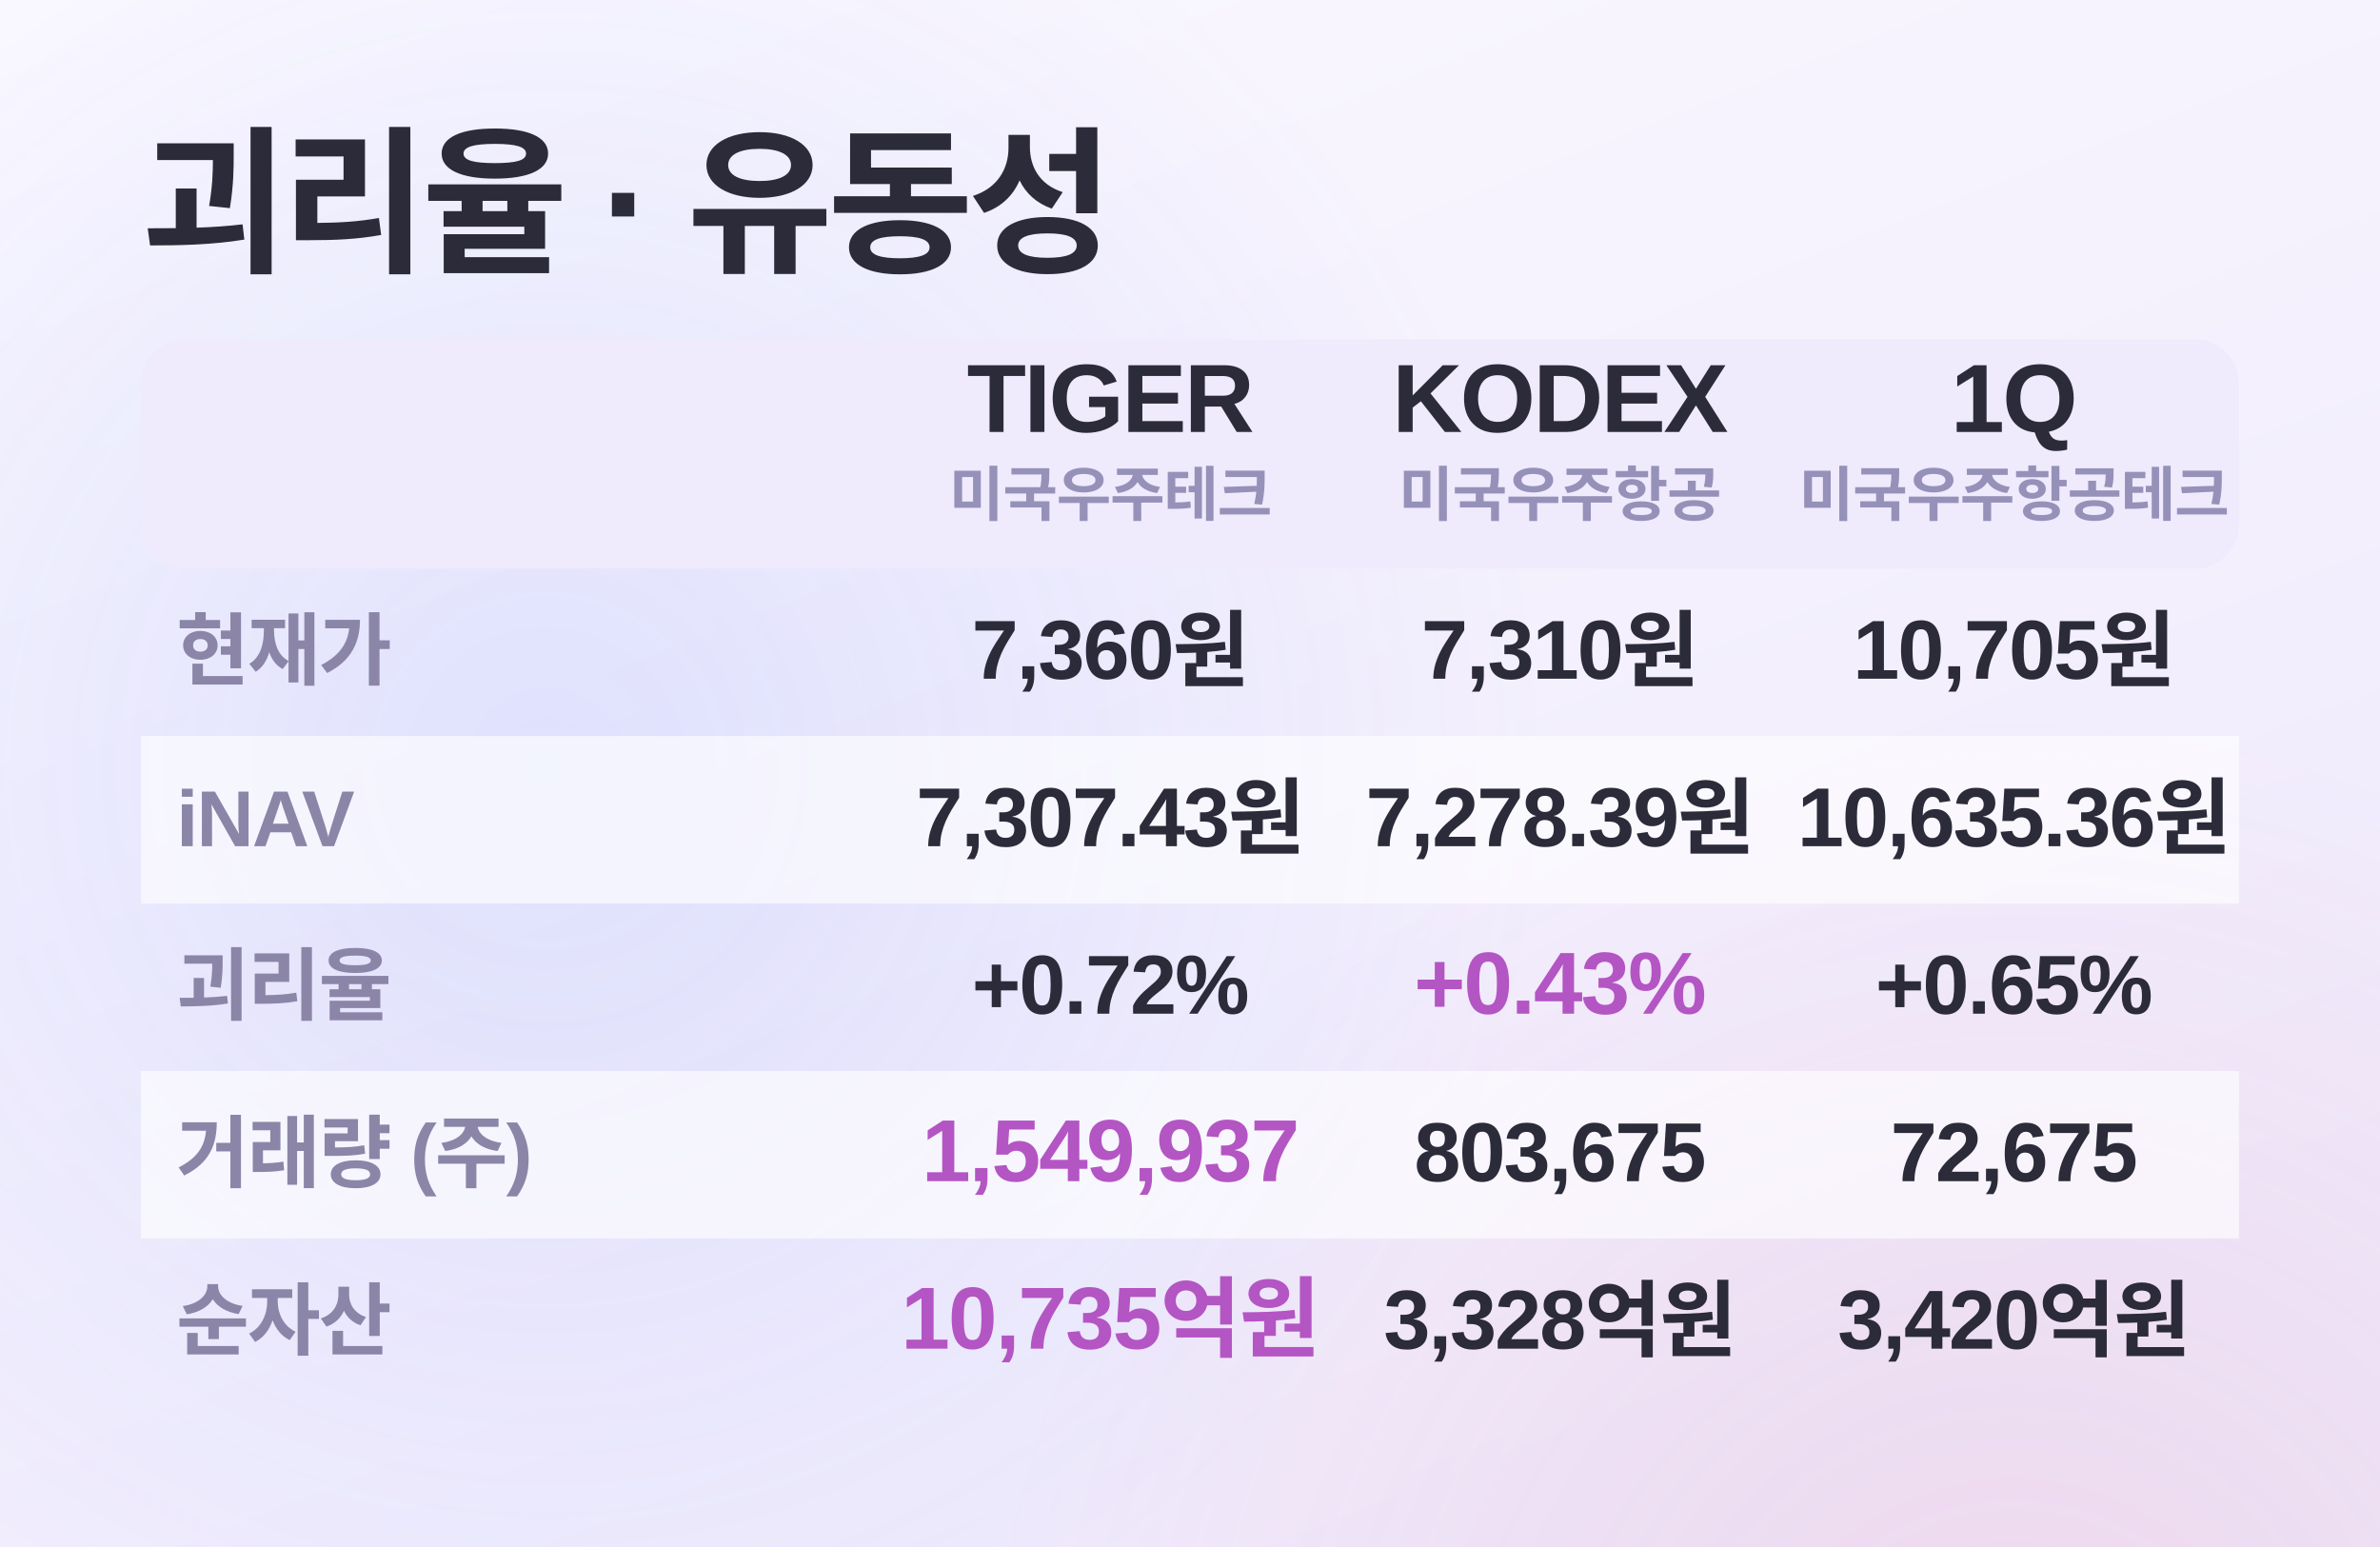
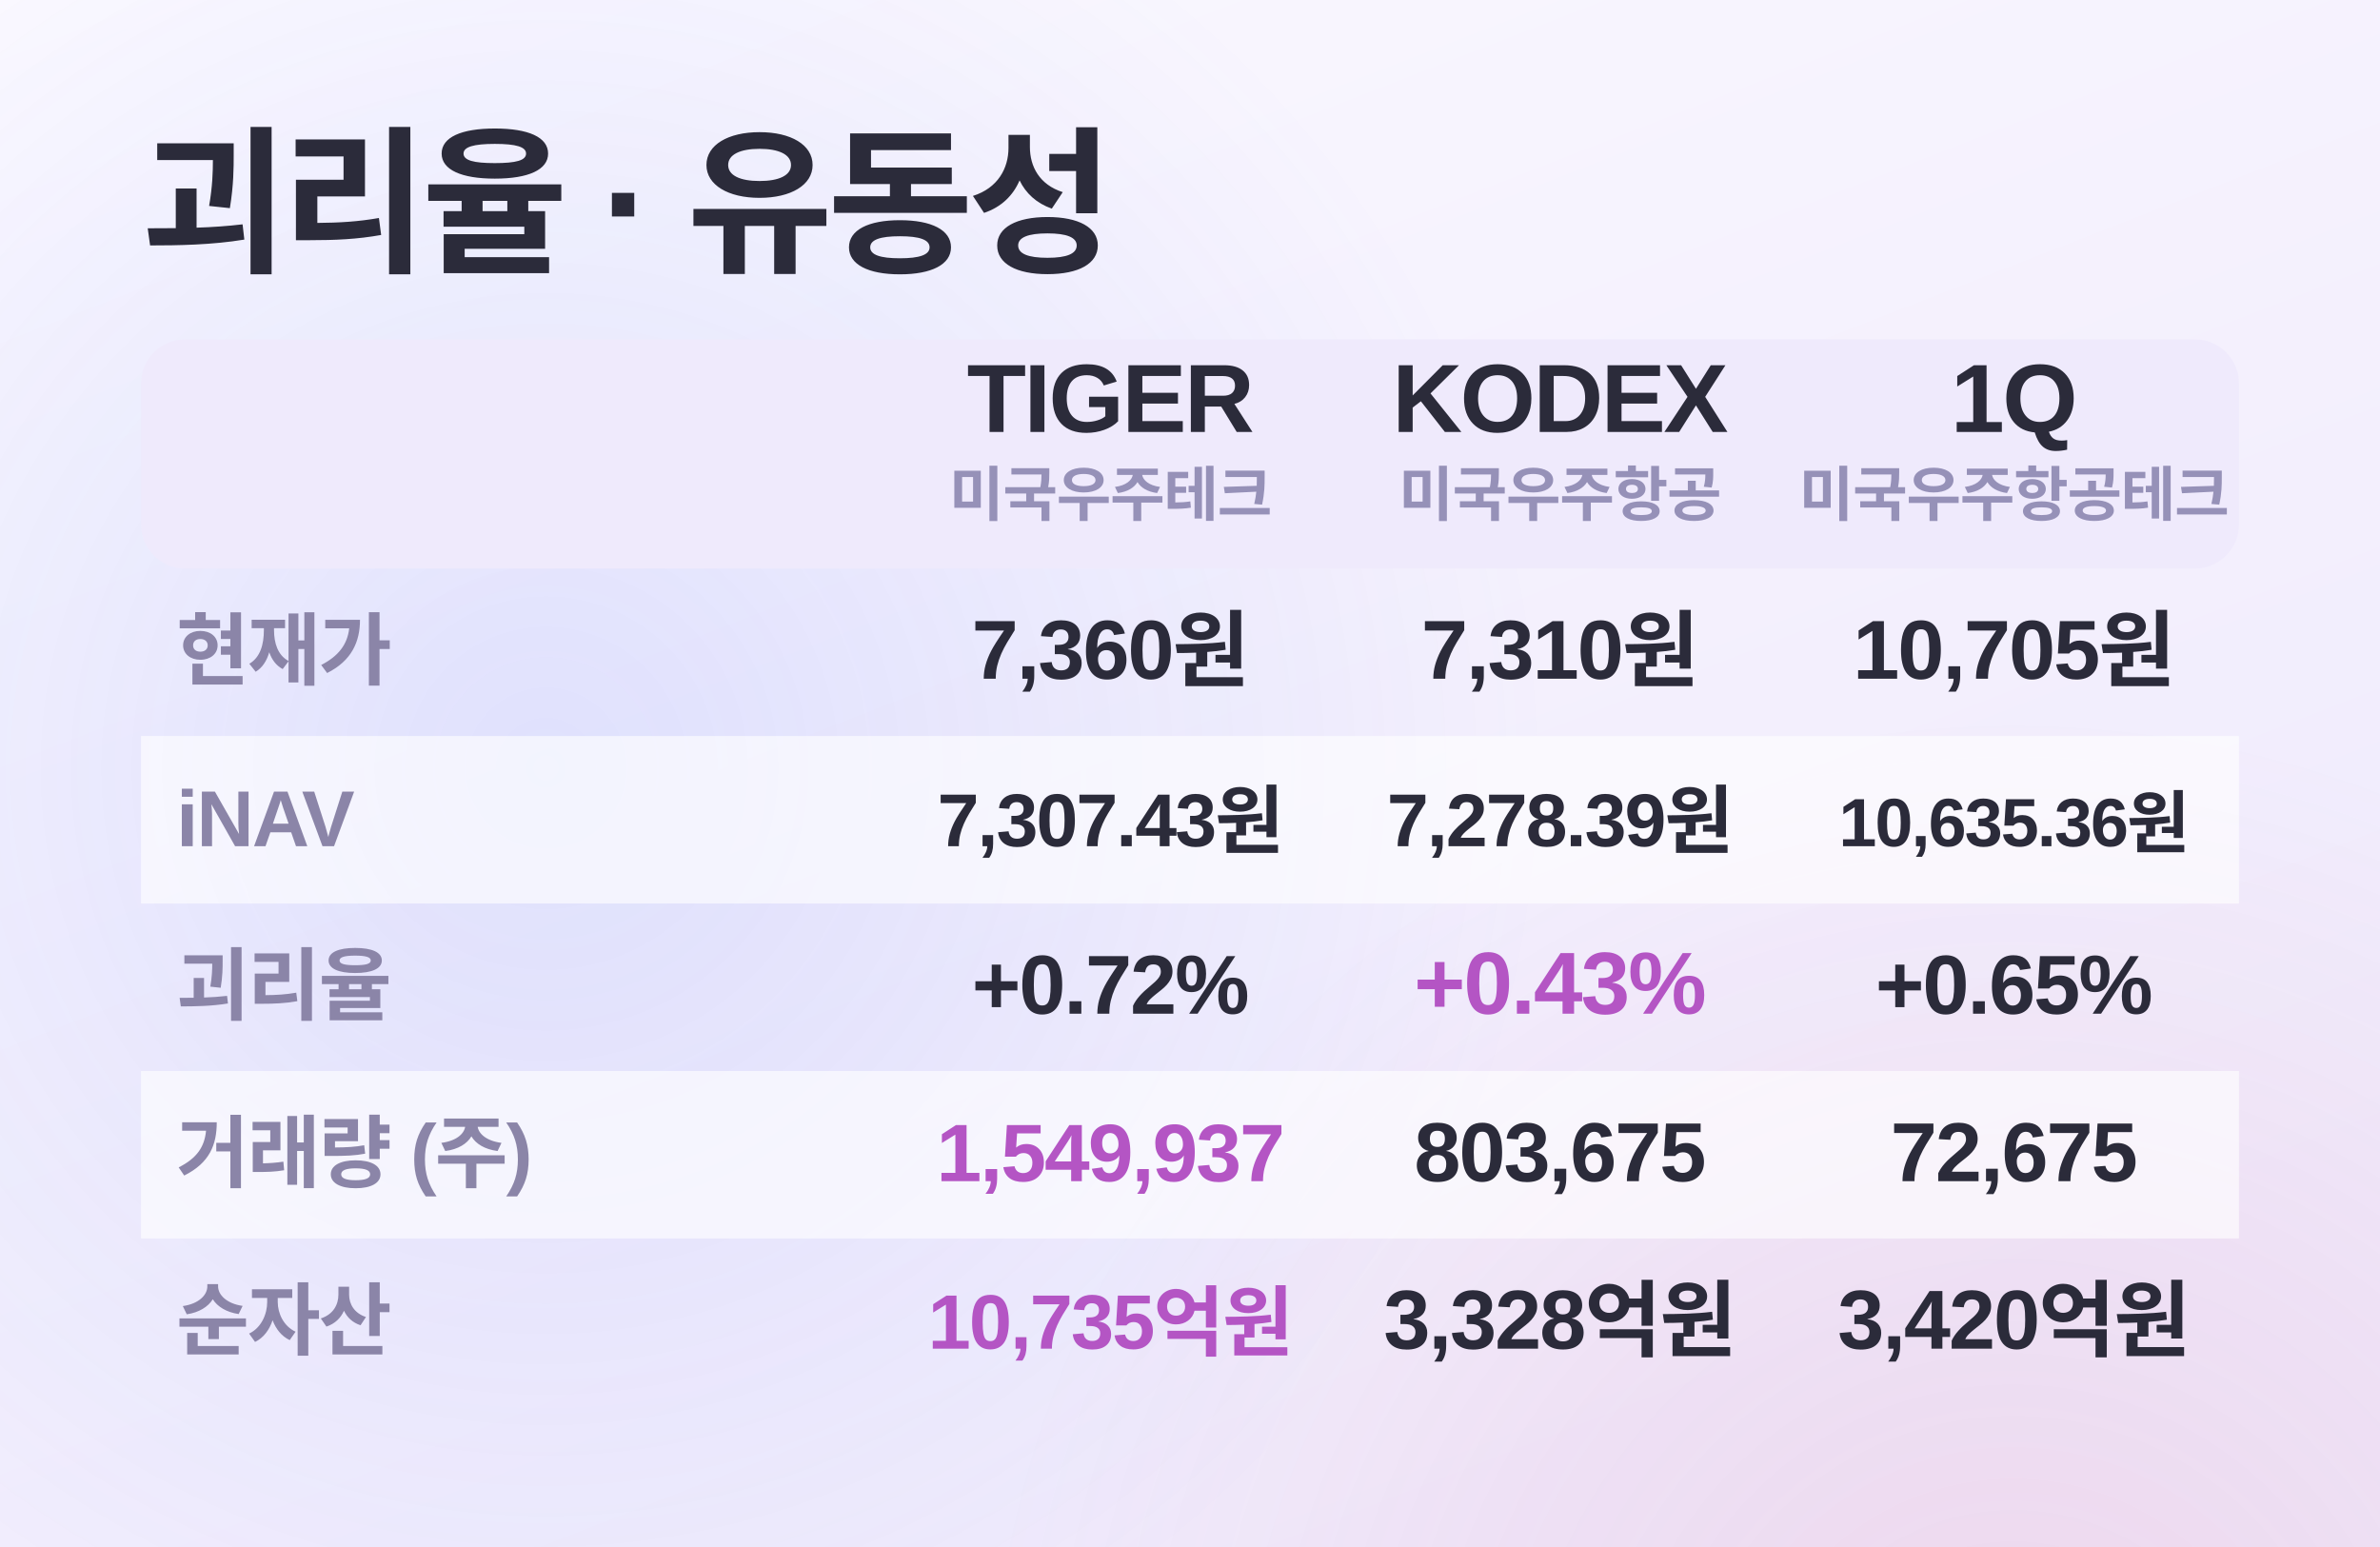
<svg xmlns="http://www.w3.org/2000/svg" width="1080" height="702" viewBox="0 0 1080 702" role="img">
  <defs>
    <linearGradient id="bg" x1="0" y1="0" x2="0.6" y2="1">
      <stop offset="0" stop-color="#FBF9FF" />
      <stop offset="1" stop-color="#EFEAFC" />
    </linearGradient>
    <linearGradient id="line" x1="0" y1="0" x2="1" y2="0">
      <stop offset="0" stop-color="#4A6CF7" />
      <stop offset="0.5" stop-color="#B455C4" />
      <stop offset="1" stop-color="#E0568A" />
    </linearGradient>
    <radialGradient id="m1" cx="0.5" cy="0.5" r="0.5">
      <stop offset="0" stop-color="#4A6CF7" stop-opacity="0.13" />
      <stop offset="1" stop-color="#4A6CF7" stop-opacity="0" />
    </radialGradient>
    <radialGradient id="m2" cx="0.5" cy="0.5" r="0.5">
      <stop offset="0" stop-color="#E0568A" stop-opacity="0.13" />
      <stop offset="1" stop-color="#E0568A" stop-opacity="0" />
    </radialGradient>
  </defs>
  <rect width="1080" height="702" fill="url(#bg)" />
  <rect x="-205" y="-105" width="907" height="907" fill="url(#m1)" />
  <rect x="443" y="323" width="940" height="940" fill="url(#m2)" />
  <g font-family="Pretendard, Poppins, Arial, sans-serif">
    <text x="64" y="118" font-size="72" font-weight="700" letter-spacing="-2.5" fill="#2B2B3A">괴리율 · 유동성</text>
    <rect x="64" y="154" width="952" height="104" rx="20" fill="#EFEAFC" />
    <text x="504" y="196" text-anchor="middle" font-size="44" font-weight="700" letter-spacing="-1" fill="#2B2B3A">TIGER</text>
    <text x="504" y="234" text-anchor="middle" font-size="27" font-weight="600" letter-spacing="-0.5" fill="#9691B8">미국우주테크</text>
    <text x="708" y="196" text-anchor="middle" font-size="44" font-weight="700" letter-spacing="-1" fill="#2B2B3A">KODEX</text>
    <text x="708" y="234" text-anchor="middle" font-size="27" font-weight="600" letter-spacing="-0.5" fill="#9691B8">미국우주항공</text>
    <text x="914" y="196" text-anchor="middle" font-size="44" font-weight="700" letter-spacing="-1" fill="#2B2B3A">1Q</text>
    <text x="914" y="234" text-anchor="middle" font-size="27" font-weight="600" letter-spacing="-0.5" fill="#9691B8">미국우주항공테크</text>
    <text x="80" y="308" font-size="36" font-weight="600" letter-spacing="-0.8" fill="#8B85A8">현재가</text>
    <text x="504" y="308" text-anchor="middle" font-size="38" font-weight="700" letter-spacing="-0.8" fill="#2B2B3A">7,360원</text>
    <text x="708" y="308" text-anchor="middle" font-size="38" font-weight="700" letter-spacing="-0.8" fill="#2B2B3A">7,310원</text>
    <text x="914" y="308" text-anchor="middle" font-size="38" font-weight="700" letter-spacing="-0.8" fill="#2B2B3A">10,705원</text>
    <rect x="64" y="334" width="952" height="76" fill="#FFFFFF" opacity="0.62" />
    <text x="80" y="384" font-size="36" font-weight="600" letter-spacing="-0.8" fill="#8B85A8">iNAV</text>
-     <text x="504" y="384" text-anchor="middle" font-size="38" font-weight="700" letter-spacing="-0.8" fill="#2B2B3A">7,307.43원</text>
-     <text x="708" y="384" text-anchor="middle" font-size="38" font-weight="700" letter-spacing="-0.8" fill="#2B2B3A">7,278.39원</text>
-     <text x="914" y="384" text-anchor="middle" font-size="38" font-weight="700" letter-spacing="-0.8" fill="#2B2B3A">10,635.36원</text>
+     <text x="504" y="384" text-anchor="middle" font-size="34" font-weight="700" letter-spacing="-0.8" fill="#2B2B3A">7,307.43원</text>
+     <text x="708" y="384" text-anchor="middle" font-size="34" font-weight="700" letter-spacing="-0.8" fill="#2B2B3A">7,278.39원</text>
+     <text x="914" y="384" text-anchor="middle" font-size="31" font-weight="700" letter-spacing="-0.8" fill="#2B2B3A">10,635.36원</text>
    <text x="80" y="460" font-size="36" font-weight="600" letter-spacing="-0.8" fill="#8B85A8">괴리율</text>
    <text x="504" y="460" text-anchor="middle" font-size="38" font-weight="700" letter-spacing="-0.8" fill="#2B2B3A">+0.72%</text>
    <text x="708" y="460" text-anchor="middle" font-size="40" font-weight="700" letter-spacing="-0.8" fill="#B455C4">+0.43%</text>
    <text x="914" y="460" text-anchor="middle" font-size="38" font-weight="700" letter-spacing="-0.8" fill="#2B2B3A">+0.65%</text>
    <rect x="64" y="486" width="952" height="76" fill="#FFFFFF" opacity="0.62" />
    <text x="80" y="536" font-size="36" font-weight="600" letter-spacing="-0.8" fill="#8B85A8">거래량 (주)</text>
-     <text x="504" y="536" text-anchor="middle" font-size="40" font-weight="700" letter-spacing="-0.8" fill="#B455C4">1,549,937</text>
+     <text x="504" y="536" text-anchor="middle" font-size="37" font-weight="700" letter-spacing="-0.8" fill="#B455C4">1,549,937</text>
    <text x="708" y="536" text-anchor="middle" font-size="38" font-weight="700" letter-spacing="-0.8" fill="#2B2B3A">803,675</text>
    <text x="914" y="536" text-anchor="middle" font-size="38" font-weight="700" letter-spacing="-0.8" fill="#2B2B3A">72,675</text>
    <text x="80" y="612" font-size="36" font-weight="600" letter-spacing="-0.8" fill="#8B85A8">순자산</text>
-     <text x="504" y="612" text-anchor="middle" font-size="40" font-weight="700" letter-spacing="-0.8" fill="#B455C4">10,735억원</text>
+     <text x="504" y="612" text-anchor="middle" font-size="35" font-weight="700" letter-spacing="-0.8" fill="#B455C4">10,735억원</text>
    <text x="708" y="612" text-anchor="middle" font-size="38" font-weight="700" letter-spacing="-0.8" fill="#2B2B3A">3,328억원</text>
    <text x="914" y="612" text-anchor="middle" font-size="38" font-weight="700" letter-spacing="-0.8" fill="#2B2B3A">3,420억원</text>
  </g>
</svg>
